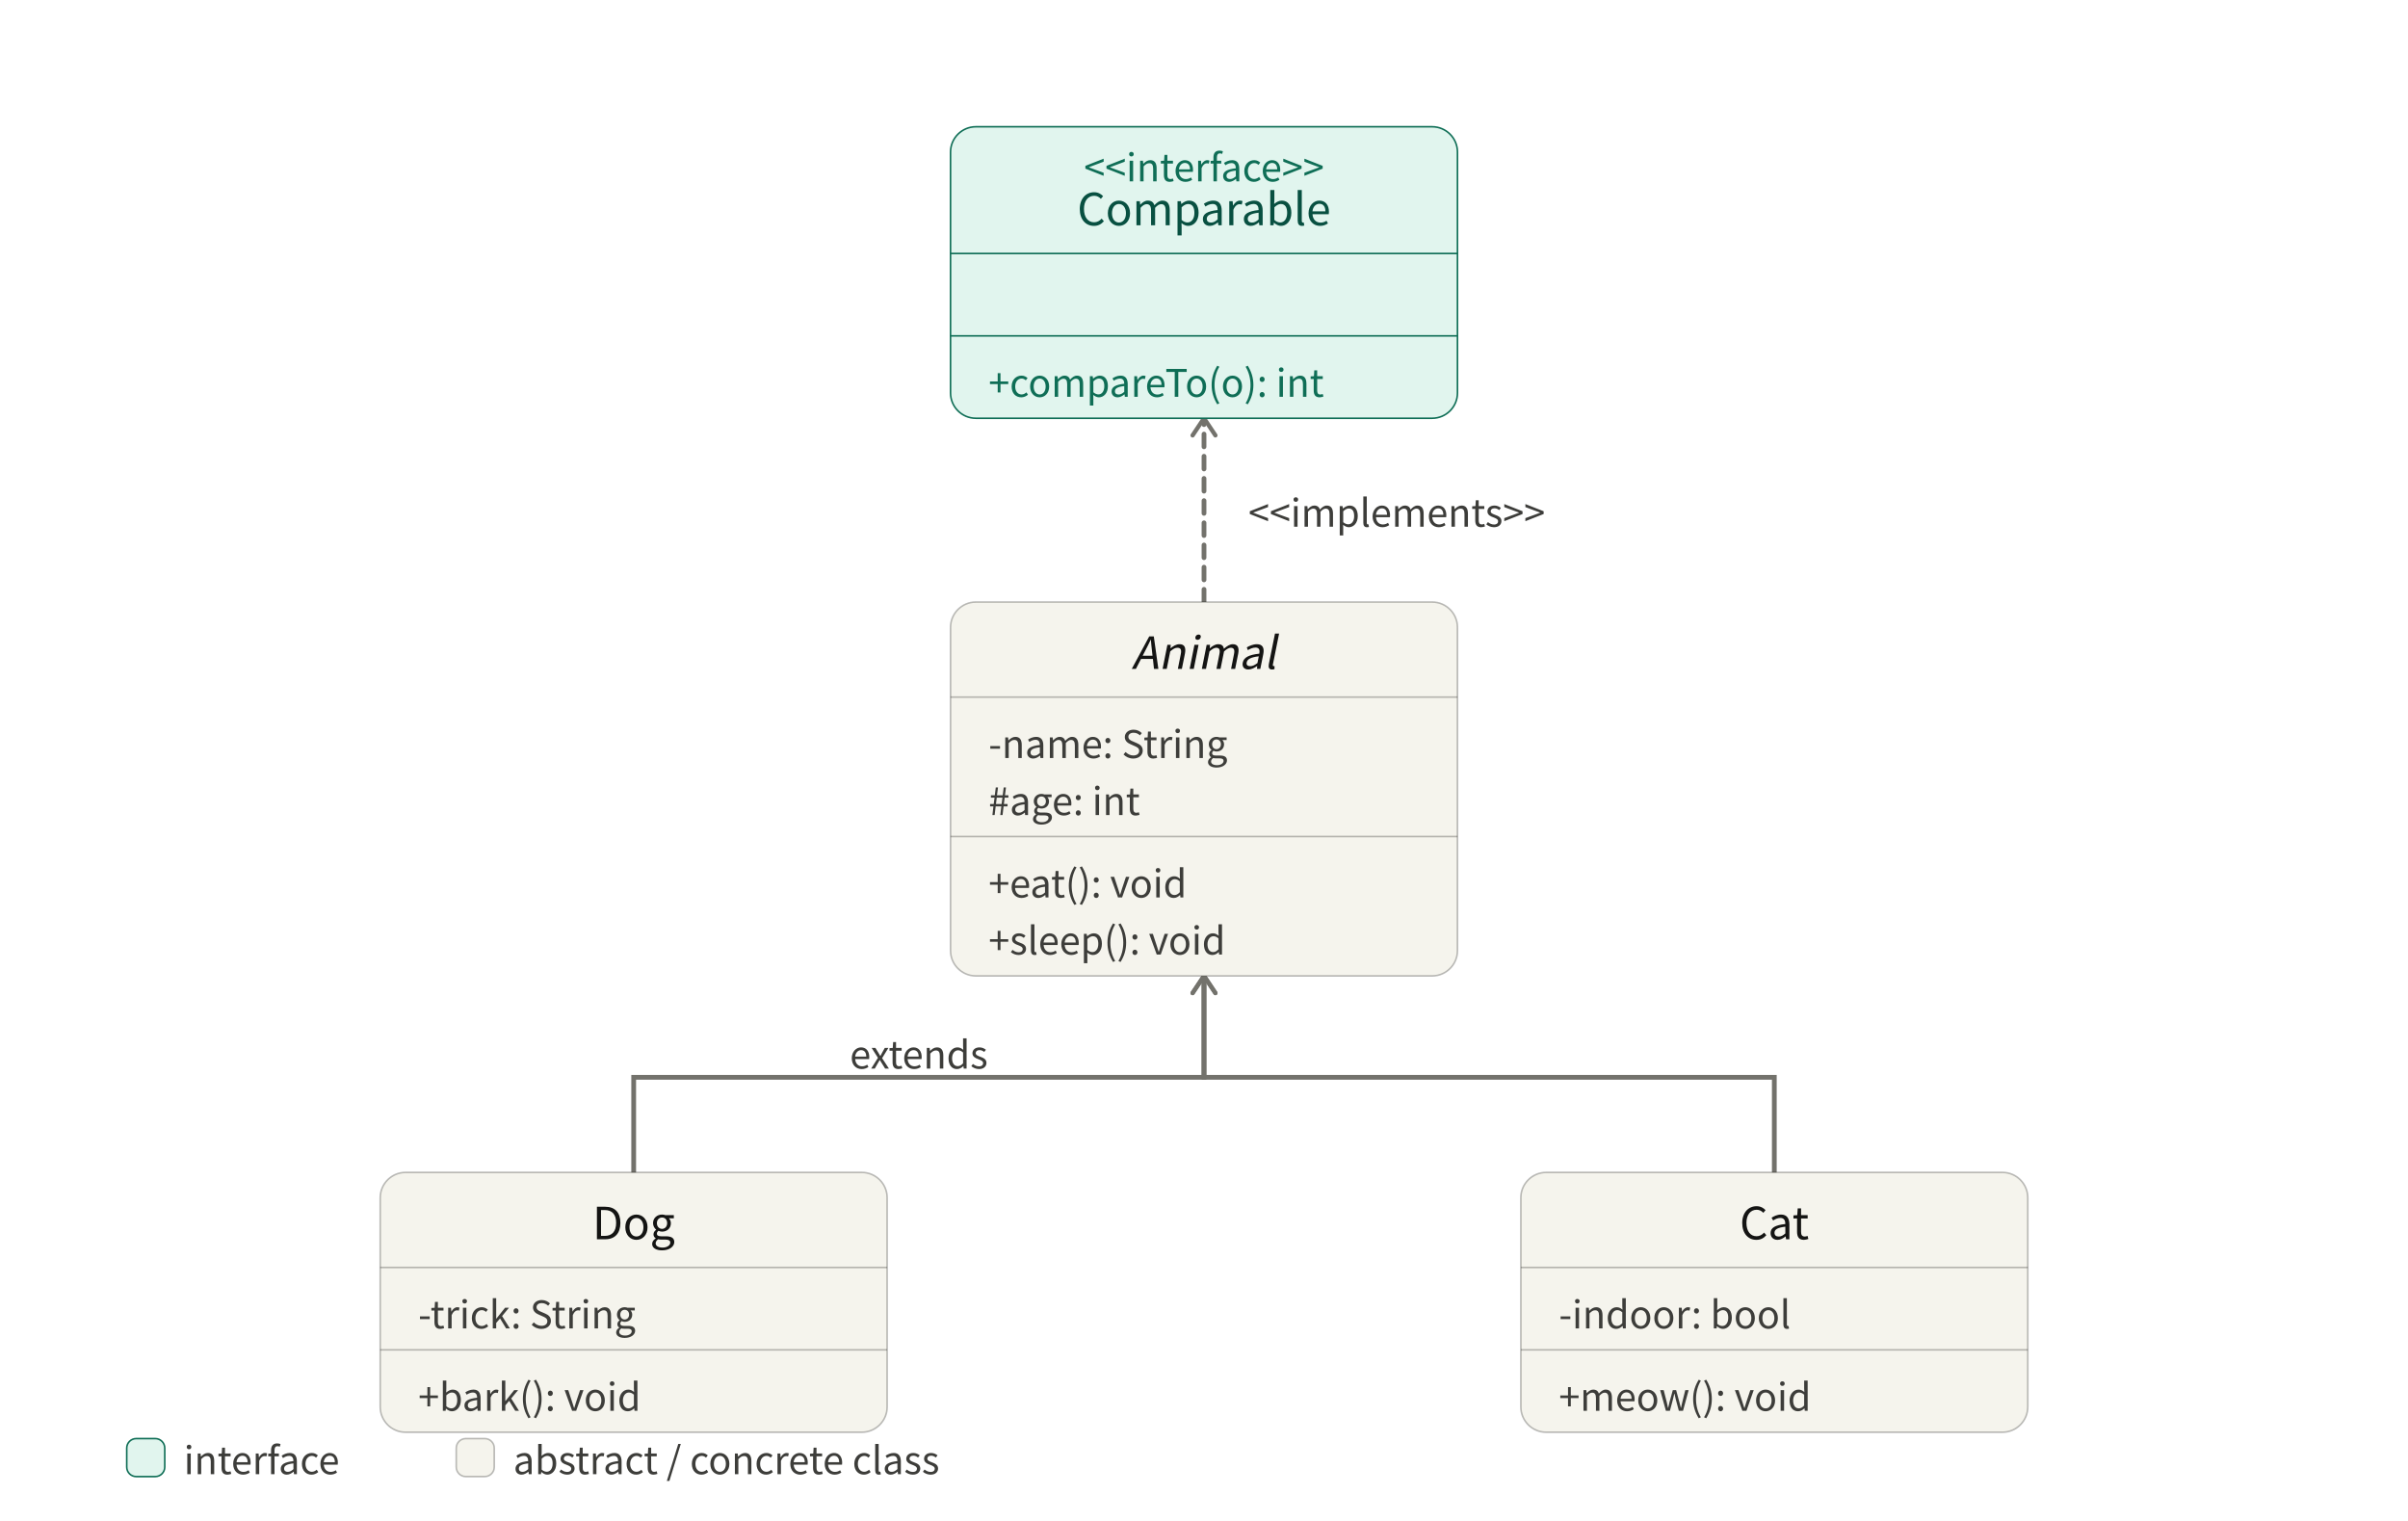
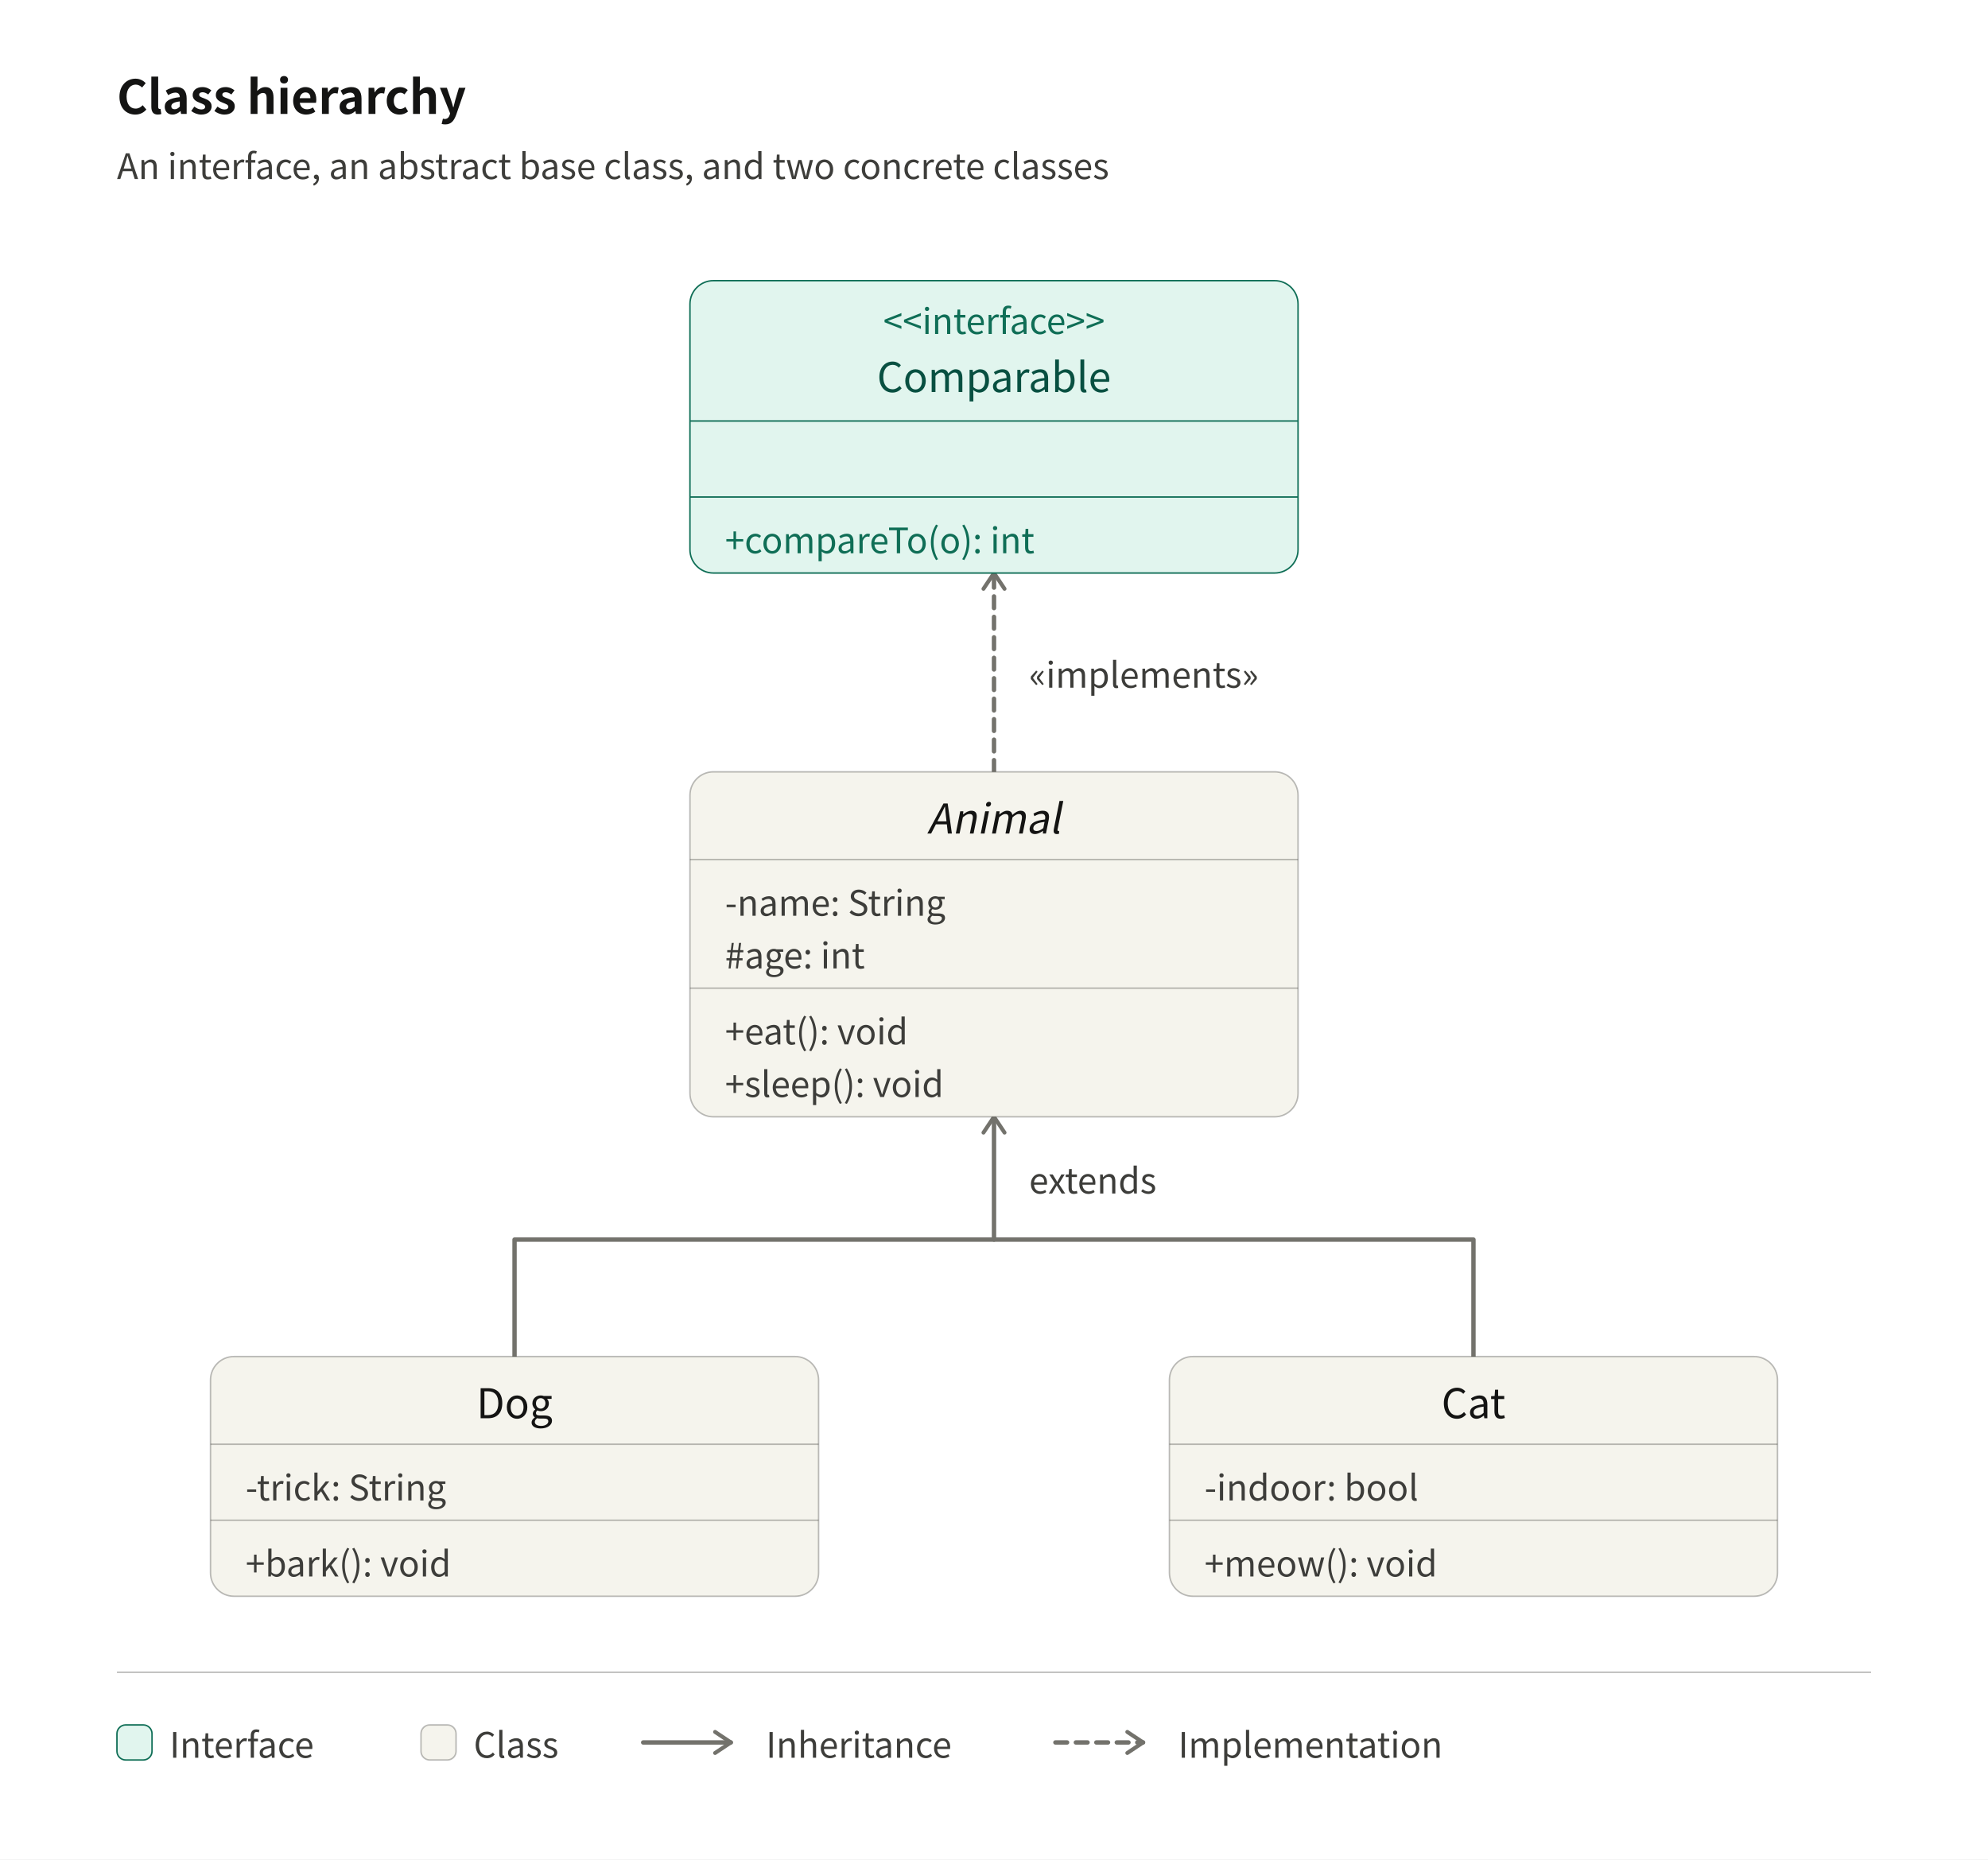
- <svg xmlns="http://www.w3.org/2000/svg" viewBox="0 0 760 480" width="760" height="480" role="img">
+ <svg xmlns="http://www.w3.org/2000/svg" viewBox="0 0 680 636" width="680" height="636" role="img">
  <style>text { font-family: 'Anthropic Sans', -apple-system, BlinkMacSystemFont, 'Segoe UI', 'PingFang SC', 'Microsoft YaHei', 'Hiragino Sans GB', 'Noto Sans CJK SC', sans-serif; }</style>
  <defs>
    <marker id="arrow" viewBox="0 0 10 10" refX="8" refY="5" markerWidth="6" markerHeight="6" orient="auto-start-reverse">
      <path d="M2 1L8 5L2 9" fill="none" stroke="context-stroke" stroke-width="1.5" stroke-linecap="round" stroke-linejoin="round" />
    </marker>
  </defs>
-   <rect width="760" height="480" fill="#FFFFFF" />
-   <line x1="380" y1="190" x2="380" y2="132" stroke="#73726C" stroke-width="1.5" stroke-linecap="round" stroke-dasharray="4 3" marker-end="url(#arrow)" />
-   <path d="M200 370 L200 340 L380 340 L380 308" fill="none" stroke="#73726C" stroke-width="1.5" stroke-linecap="round" marker-end="url(#arrow)" />
-   <path d="M560 370 L560 340 L380 340 L380 308" fill="none" stroke="#73726C" stroke-width="1.5" stroke-linecap="round" marker-end="url(#arrow)" />
-   <rect x="300" y="40" width="160" height="92" rx="8" fill="#E1F5EE" stroke="#0F6E56" stroke-width="0.5" />
-   <line x1="300" y1="80" x2="460" y2="80" stroke="#0F6E56" stroke-width="0.5" />
-   <line x1="300" y1="106" x2="460" y2="106" stroke="#0F6E56" stroke-width="0.5" />
-   <rect x="300" y="190" width="160" height="118" rx="8" fill="#F5F4ED" stroke="rgba(31,30,29,0.3)" stroke-width="0.5" />
-   <line x1="300" y1="220" x2="460" y2="220" stroke="rgba(31,30,29,0.3)" stroke-width="0.5" />
-   <line x1="300" y1="264" x2="460" y2="264" stroke="rgba(31,30,29,0.3)" stroke-width="0.5" />
-   <rect x="120" y="370" width="160" height="82" rx="8" fill="#F5F4ED" stroke="rgba(31,30,29,0.3)" stroke-width="0.5" />
-   <line x1="120" y1="400" x2="280" y2="400" stroke="rgba(31,30,29,0.3)" stroke-width="0.5" />
-   <line x1="120" y1="426" x2="280" y2="426" stroke="rgba(31,30,29,0.3)" stroke-width="0.5" />
-   <rect x="480" y="370" width="160" height="82" rx="8" fill="#F5F4ED" stroke="rgba(31,30,29,0.3)" stroke-width="0.5" />
-   <line x1="480" y1="400" x2="640" y2="400" stroke="rgba(31,30,29,0.3)" stroke-width="0.5" />
-   <line x1="480" y1="426" x2="640" y2="426" stroke="rgba(31,30,29,0.3)" stroke-width="0.5" />
-   <text x="380" y="52" text-anchor="middle" dominant-baseline="central" font-size="12" fill="#0F6E56">&lt;&lt;interface&gt;&gt;</text>
-   <text x="380" y="65" text-anchor="middle" dominant-baseline="central" font-size="14" font-weight="500" fill="#085041">Comparable</text>
-   <text x="312" y="120" dominant-baseline="central" font-size="12" fill="#0F6E56">+compareTo(o): int</text>
-   <text x="380" y="205" text-anchor="middle" dominant-baseline="central" font-size="14" font-weight="500" font-style="italic" fill="#141413">Animal</text>
-   <text x="312" y="234" dominant-baseline="central" font-size="12" fill="#3D3D3A">-name: String</text>
-   <text x="312" y="252" dominant-baseline="central" font-size="12" fill="#3D3D3A">#age: int</text>
-   <text x="312" y="278" dominant-baseline="central" font-size="12" fill="#3D3D3A">+eat(): void</text>
-   <text x="312" y="296" dominant-baseline="central" font-size="12" fill="#3D3D3A">+sleep(): void</text>
-   <text x="200" y="385" text-anchor="middle" dominant-baseline="central" font-size="14" font-weight="500" fill="#141413">Dog</text>
-   <text x="132" y="414" dominant-baseline="central" font-size="12" fill="#3D3D3A">-trick: String</text>
-   <text x="132" y="440" dominant-baseline="central" font-size="12" fill="#3D3D3A">+bark(): void</text>
-   <text x="560" y="385" text-anchor="middle" dominant-baseline="central" font-size="14" font-weight="500" fill="#141413">Cat</text>
-   <text x="492" y="414" dominant-baseline="central" font-size="12" fill="#3D3D3A">-indoor: bool</text>
-   <text x="492" y="440" dominant-baseline="central" font-size="12" fill="#3D3D3A">+meow(): void</text>
-   <text x="394" y="161" dominant-baseline="central" font-size="12" fill="#3D3D3A">&lt;&lt;implements&gt;&gt;</text>
-   <text x="290" y="332" text-anchor="middle" dominant-baseline="central" font-size="12" fill="#3D3D3A">extends</text>
-   <rect x="40" y="454" width="12" height="12" rx="3" fill="#E1F5EE" stroke="#0F6E56" stroke-width="0.5" />
-   <text x="58" y="460" dominant-baseline="central" font-size="12" fill="#3D3D3A">interface</text>
-   <rect x="144" y="454" width="12" height="12" rx="3" fill="#F5F4ED" stroke="rgba(31,30,29,0.3)" stroke-width="0.5" />
-   <text x="162" y="460" dominant-baseline="central" font-size="12" fill="#3D3D3A">abstract / concrete class</text>
+   <rect width="680" height="636" fill="#FFFFFF" />
+   <line x1="340" y1="264" x2="340" y2="196" stroke="#73726C" stroke-width="1.5" stroke-linecap="round" stroke-dasharray="4 3" marker-end="url(#arrow)" />
+   <path d="M176 464 L176 424 L504 424 L504 464" fill="none" stroke="#73726C" stroke-width="1.5" stroke-linecap="round" stroke-linejoin="round" />
+   <line x1="340" y1="424" x2="340" y2="382" stroke="#73726C" stroke-width="1.5" stroke-linecap="round" marker-end="url(#arrow)" />
+   <rect x="236" y="96" width="208" height="100" rx="8" fill="#E1F5EE" stroke="#0F6E56" stroke-width="0.5" />
+   <line x1="236" y1="144" x2="444" y2="144" stroke="#0F6E56" stroke-width="0.5" />
+   <line x1="236" y1="170" x2="444" y2="170" stroke="#0F6E56" stroke-width="0.5" />
+   <rect x="236" y="264" width="208" height="118" rx="8" fill="#F5F4ED" stroke="rgba(31,30,29,0.3)" stroke-width="0.5" />
+   <line x1="236" y1="294" x2="444" y2="294" stroke="rgba(31,30,29,0.3)" stroke-width="0.5" />
+   <line x1="236" y1="338" x2="444" y2="338" stroke="rgba(31,30,29,0.3)" stroke-width="0.5" />
+   <rect x="72" y="464" width="208" height="82" rx="8" fill="#F5F4ED" stroke="rgba(31,30,29,0.3)" stroke-width="0.5" />
+   <line x1="72" y1="494" x2="280" y2="494" stroke="rgba(31,30,29,0.3)" stroke-width="0.5" />
+   <line x1="72" y1="520" x2="280" y2="520" stroke="rgba(31,30,29,0.3)" stroke-width="0.5" />
+   <rect x="400" y="464" width="208" height="82" rx="8" fill="#F5F4ED" stroke="rgba(31,30,29,0.3)" stroke-width="0.5" />
+   <line x1="400" y1="494" x2="608" y2="494" stroke="rgba(31,30,29,0.3)" stroke-width="0.5" />
+   <line x1="400" y1="520" x2="608" y2="520" stroke="rgba(31,30,29,0.3)" stroke-width="0.5" />
+   <text data-role="node-text" x="340" y="109" text-anchor="middle" dominant-baseline="central" font-size="12" fill="#0F6E56">&lt;&lt;interface&gt;&gt;</text>
+   <text data-role="node-text" x="340" y="128" text-anchor="middle" dominant-baseline="central" font-size="14" font-weight="500" fill="#085041">Comparable</text>
+   <text data-role="node-text" x="248" y="184" dominant-baseline="central" font-size="12" fill="#0F6E56">+compareTo(o): int</text>
+   <text data-role="node-text" x="340" y="279" text-anchor="middle" dominant-baseline="central" font-size="14" font-weight="500" font-style="italic" fill="#141413">Animal</text>
+   <text data-role="node-text" x="248" y="308" dominant-baseline="central" font-size="12" fill="#3D3D3A">-name: String</text>
+   <text data-role="node-text" x="248" y="326" dominant-baseline="central" font-size="12" fill="#3D3D3A">#age: int</text>
+   <text data-role="node-text" x="248" y="352" dominant-baseline="central" font-size="12" fill="#3D3D3A">+eat(): void</text>
+   <text data-role="node-text" x="248" y="370" dominant-baseline="central" font-size="12" fill="#3D3D3A">+sleep(): void</text>
+   <text data-role="node-text" x="176" y="479" text-anchor="middle" dominant-baseline="central" font-size="14" font-weight="500" fill="#141413">Dog</text>
+   <text data-role="node-text" x="84" y="508" dominant-baseline="central" font-size="12" fill="#3D3D3A">-trick: String</text>
+   <text data-role="node-text" x="84" y="534" dominant-baseline="central" font-size="12" fill="#3D3D3A">+bark(): void</text>
+   <text data-role="node-text" x="504" y="479" text-anchor="middle" dominant-baseline="central" font-size="14" font-weight="500" fill="#141413">Cat</text>
+   <text data-role="node-text" x="412" y="508" dominant-baseline="central" font-size="12" fill="#3D3D3A">-indoor: bool</text>
+   <text data-role="node-text" x="412" y="534" dominant-baseline="central" font-size="12" fill="#3D3D3A">+meow(): void</text>
+   <text data-role="diagram-title" x="40" y="32" text-anchor="start" dominant-baseline="central" font-size="16" font-weight="600" fill="#141413">Class hierarchy</text>
+   <text data-role="caption" x="40" y="56" text-anchor="start" dominant-baseline="central" font-size="12" font-weight="400" fill="#3D3D3A">An interface, an abstract base class, and two concrete classes</text>
+   <text data-role="arrow-label" x="352" y="230" text-anchor="start" dominant-baseline="central" font-size="12" fill="#3D3D3A">«implements»</text>
+   <text data-role="arrow-label" x="352" y="403" text-anchor="start" dominant-baseline="central" font-size="12" font-weight="400" fill="#3D3D3A">extends</text>
+   <line x1="40" y1="572" x2="640" y2="572" stroke="rgba(31,30,29,0.3)" stroke-width="0.5" />
+   <rect x="40" y="590" width="12" height="12" rx="3" fill="#E1F5EE" stroke="#0F6E56" stroke-width="0.5" />
+   <text data-role="legend-label" x="58" y="596" text-anchor="start" dominant-baseline="central" font-size="12" font-weight="400" fill="#3D3D3A">Interface</text>
+   <rect x="144" y="590" width="12" height="12" rx="3" fill="#F5F4ED" stroke="rgba(31,30,29,0.3)" stroke-width="0.5" />
+   <text data-role="legend-label" x="162" y="596" text-anchor="start" dominant-baseline="central" font-size="12" font-weight="400" fill="#3D3D3A">Class</text>
+   <line x1="220" y1="596" x2="250" y2="596" stroke="#73726C" stroke-width="1.5" stroke-linecap="round" marker-end="url(#arrow)" />
+   <text data-role="legend-label" x="262" y="596" text-anchor="start" dominant-baseline="central" font-size="12" font-weight="400" fill="#3D3D3A">Inheritance</text>
+   <line x1="361" y1="596" x2="391" y2="596" stroke="#73726C" stroke-width="1.5" stroke-linecap="round" stroke-dasharray="4 3" marker-end="url(#arrow)" />
+   <text data-role="legend-label" x="403" y="596" text-anchor="start" dominant-baseline="central" font-size="12" font-weight="400" fill="#3D3D3A">Implementation</text>
</svg>
